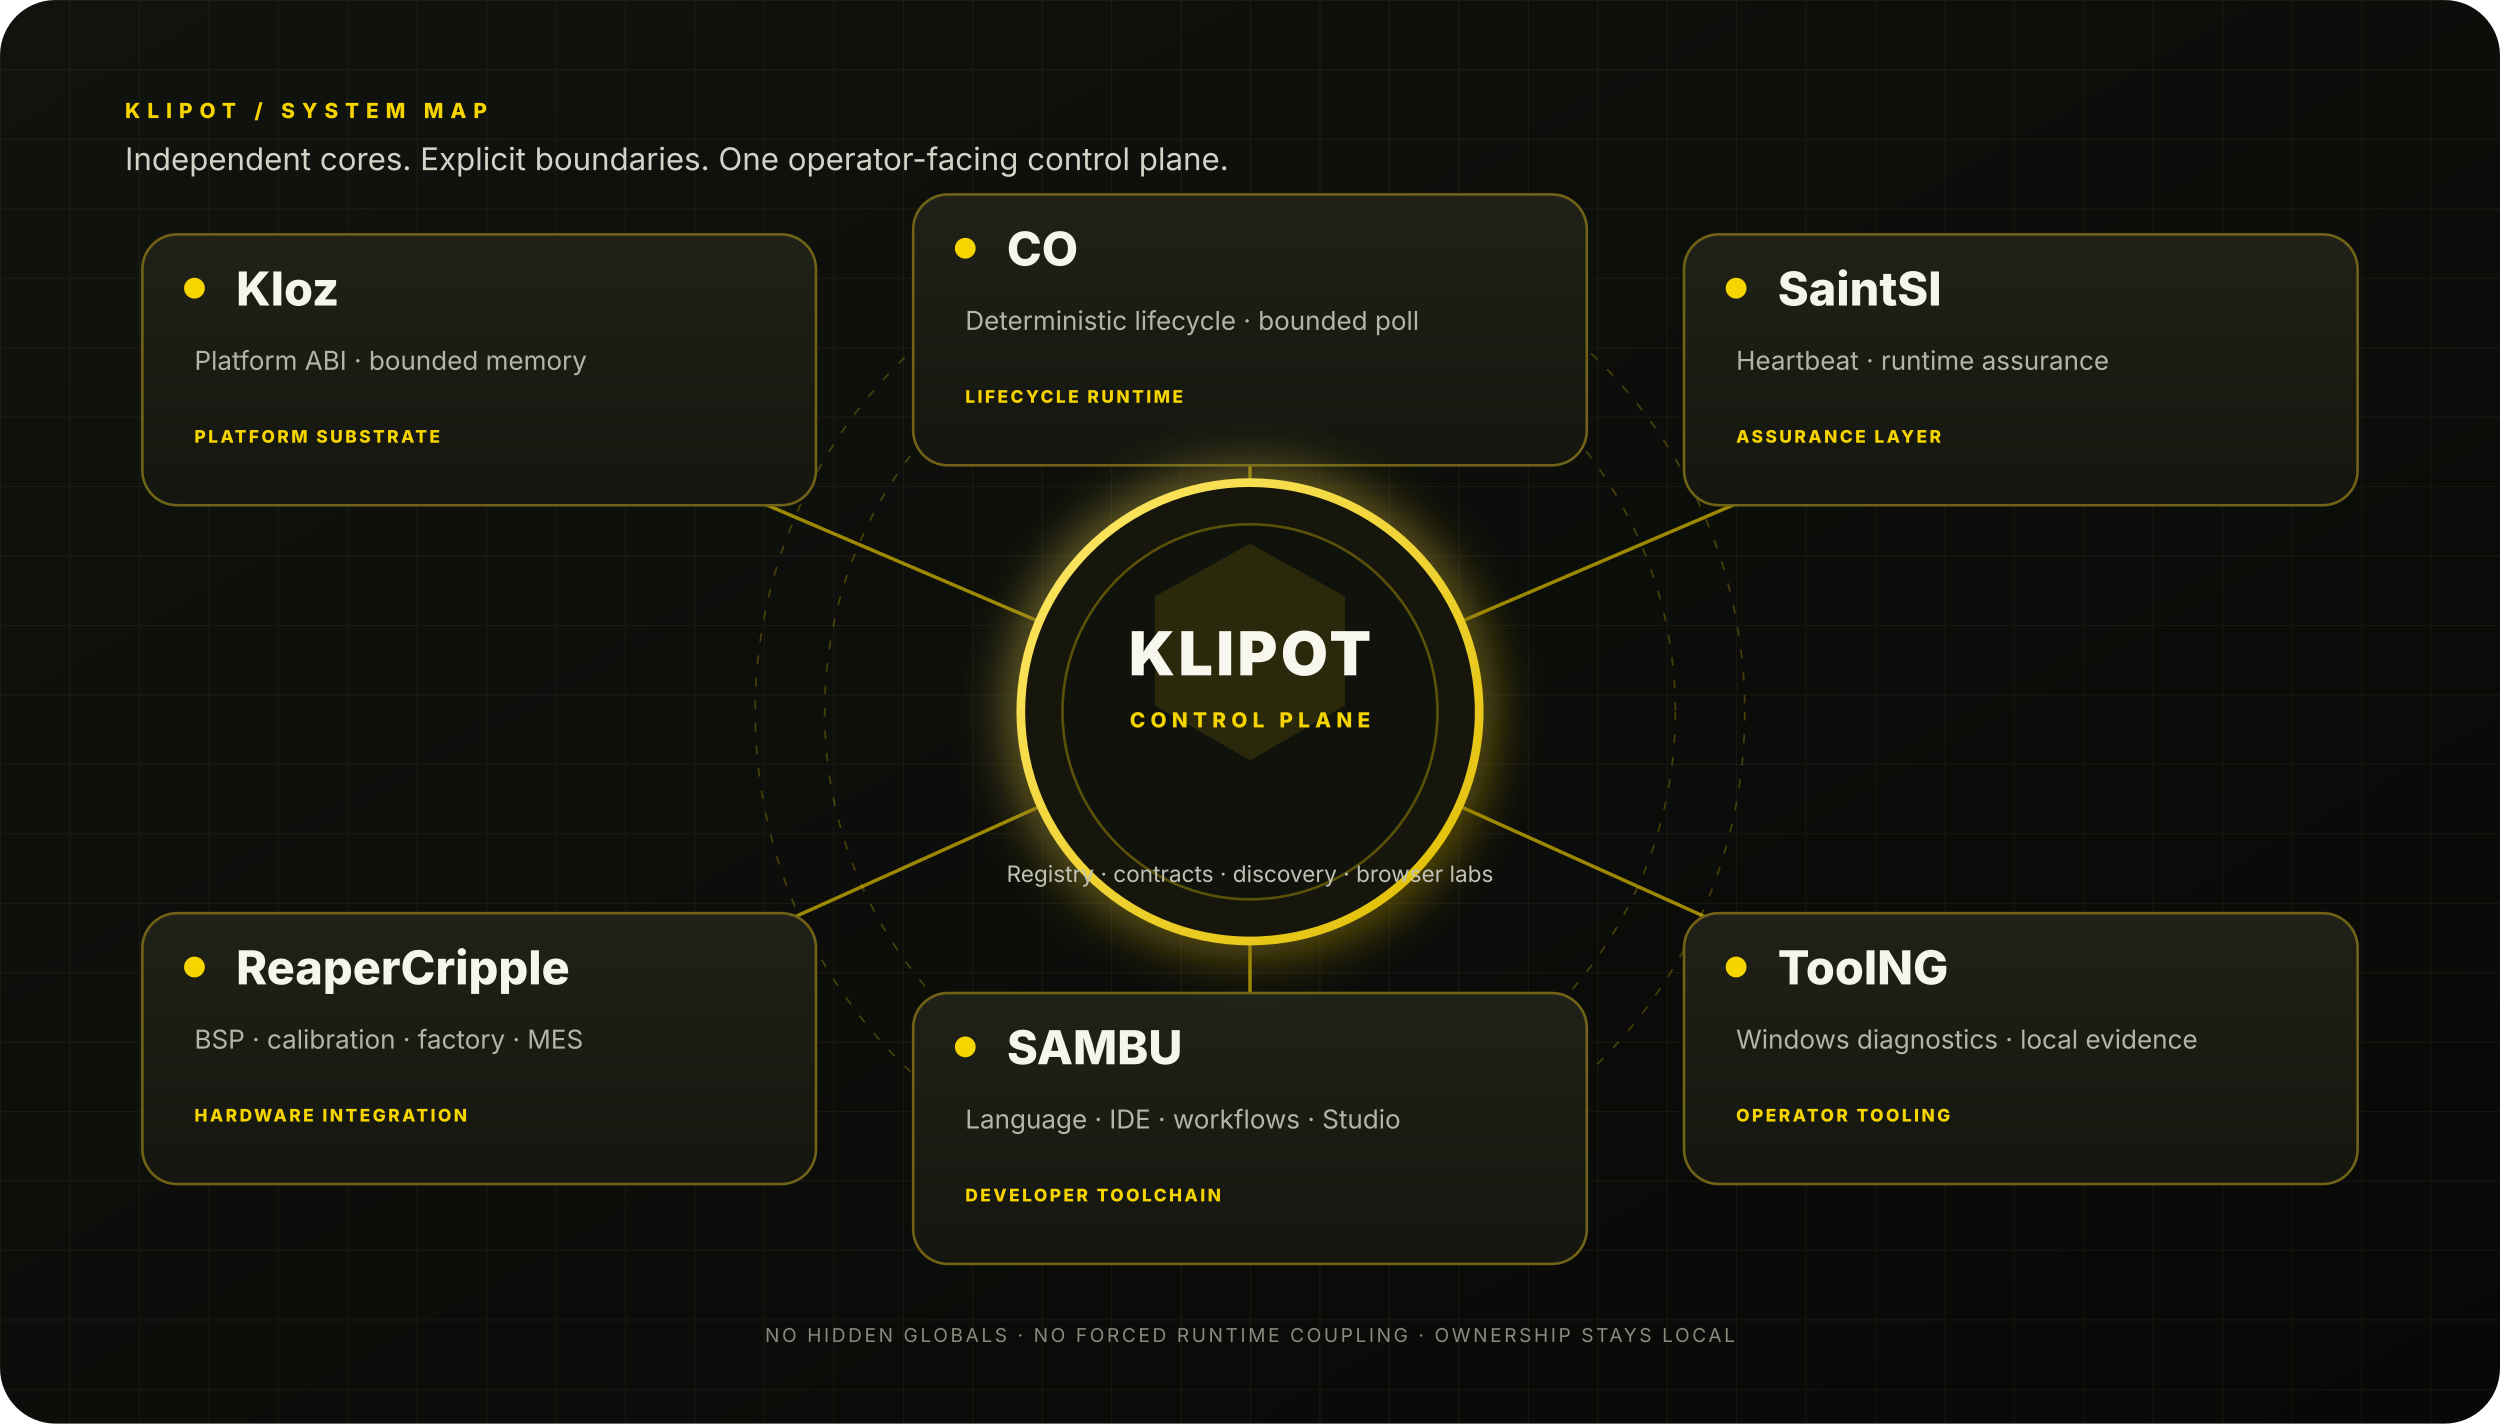
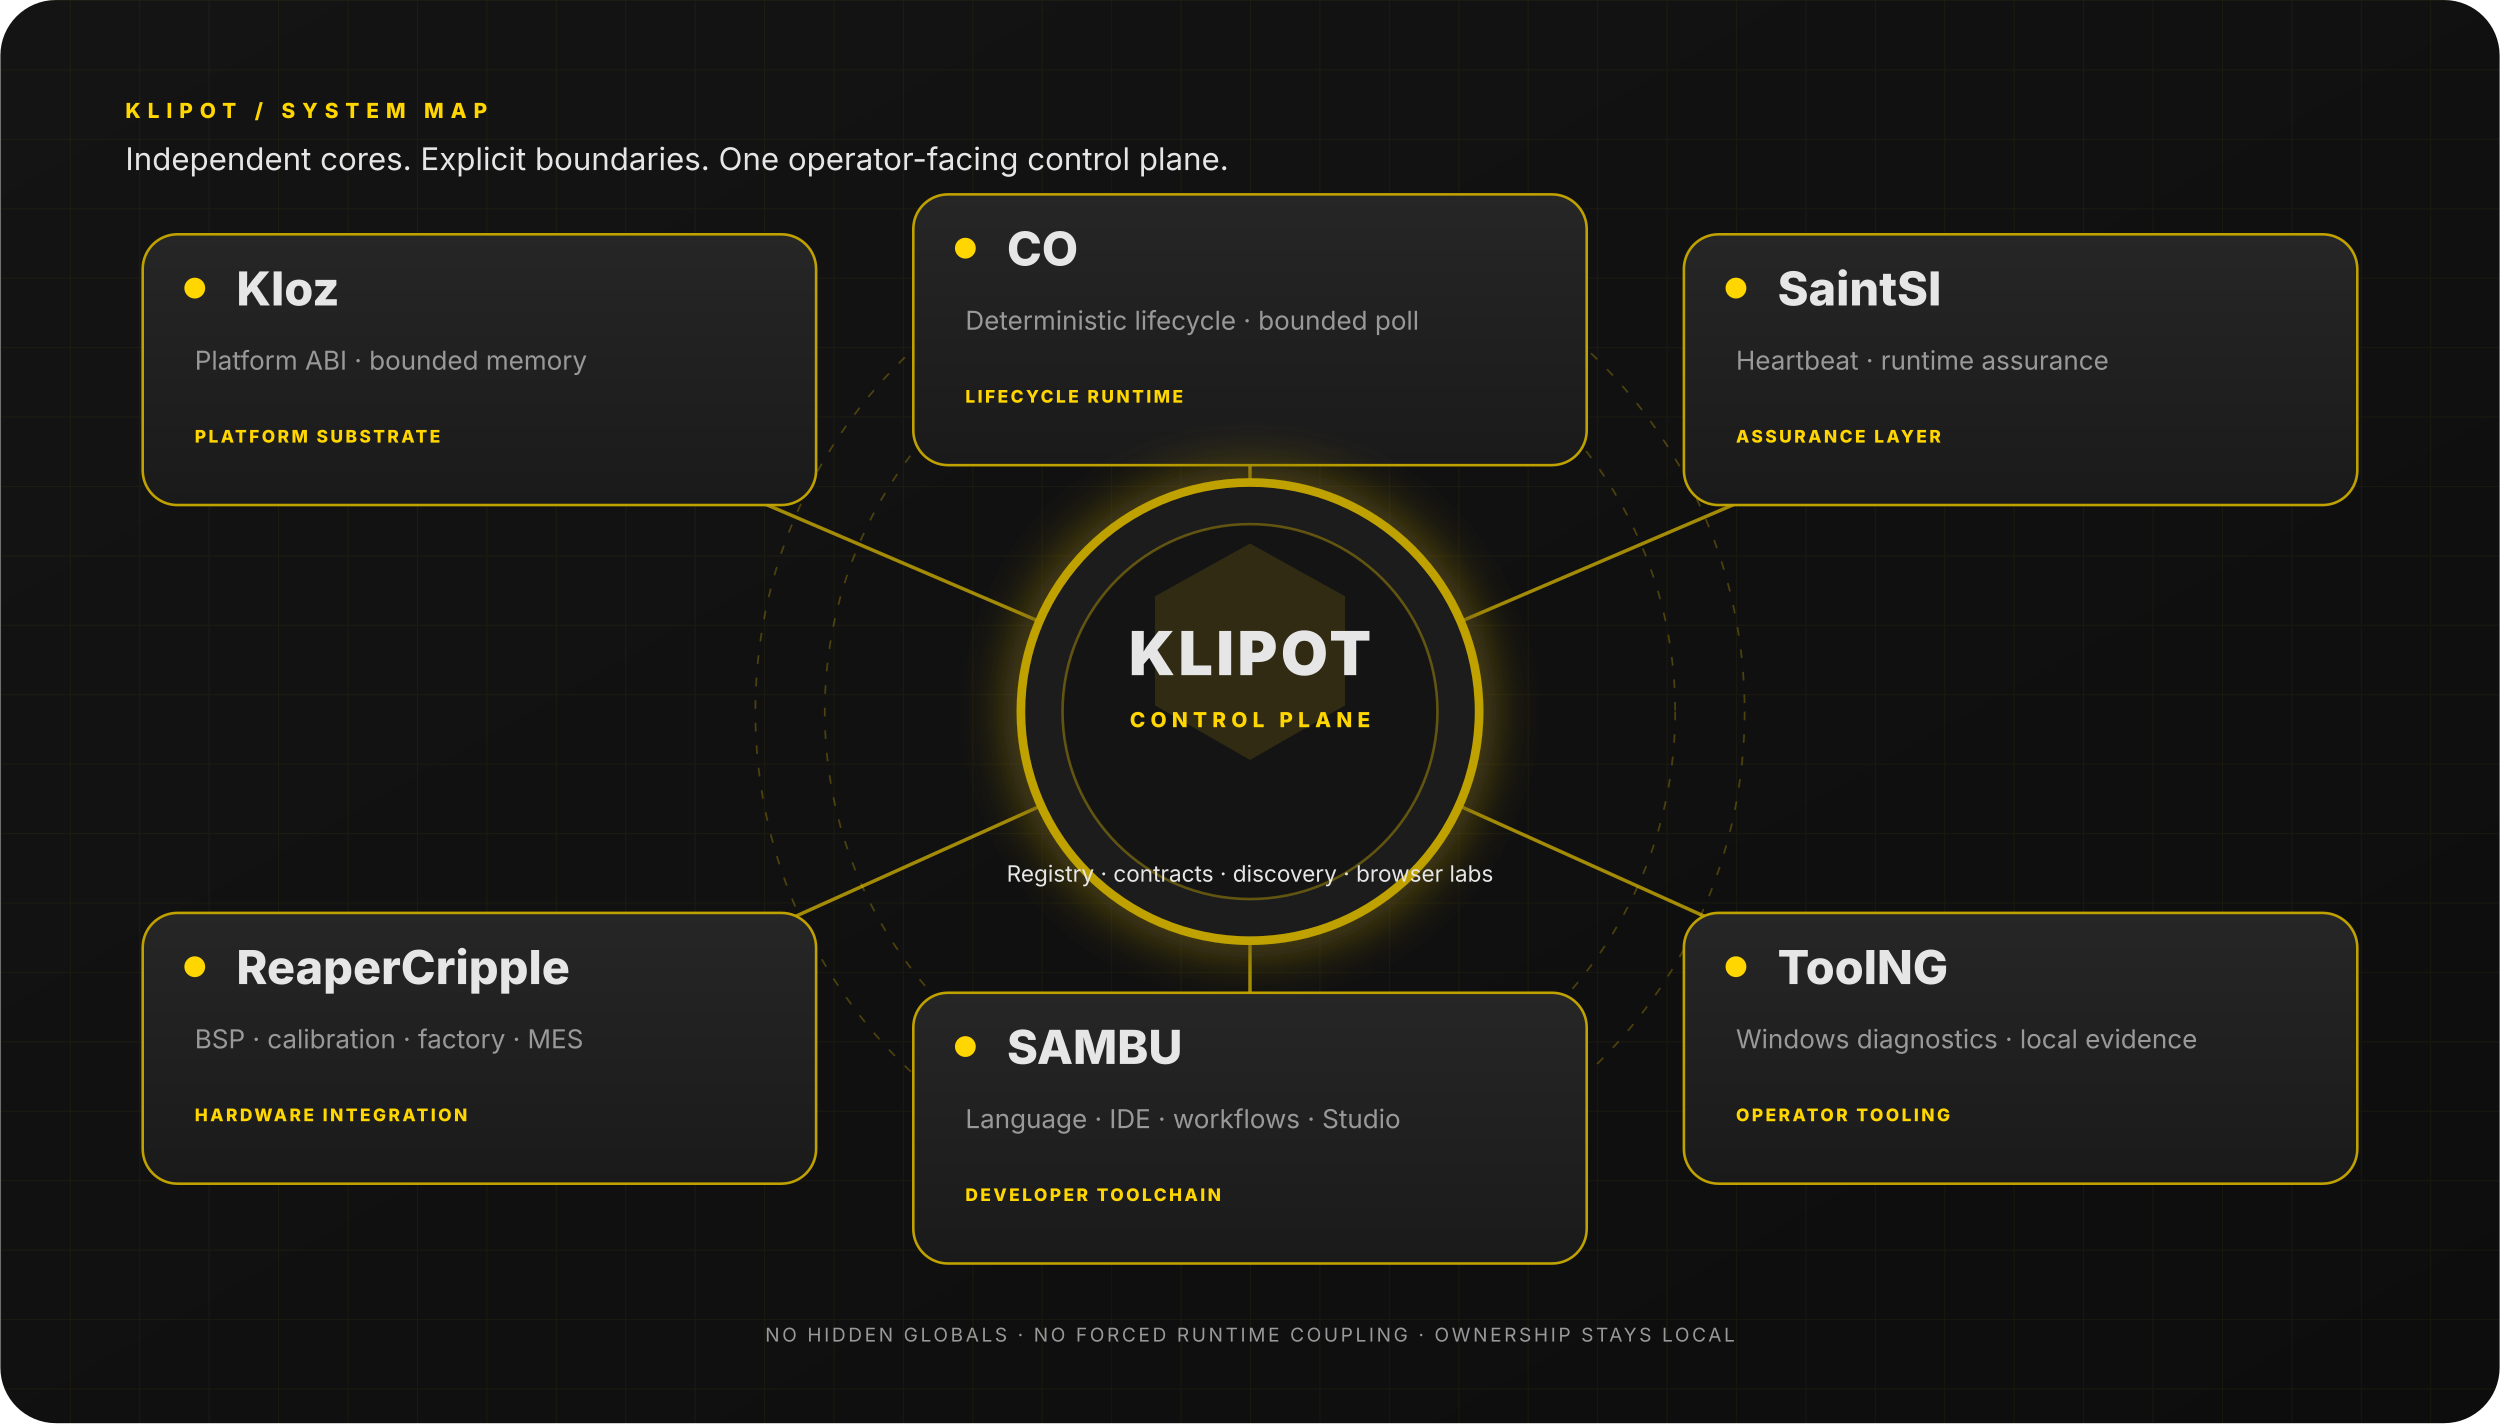
- <svg xmlns="http://www.w3.org/2000/svg" width="1440" height="820" viewBox="0 0 1440 820" role="img" aria-labelledby="title desc">
+ <svg xmlns="http://www.w3.org/2000/svg" width="1920" height="1093" viewBox="0 0 1440 820" role="img" aria-labelledby="title desc">
  <defs>
    <linearGradient id="canvas" x1="0" y1="0" x2="1" y2="1">
-       <stop stop-color="#11130e" />
-       <stop offset="1" stop-color="#080907" />
+       <stop stop-color="#141414" />
+       <stop offset="1" stop-color="#0D0D0D" />
    </linearGradient>
    <linearGradient id="accent" x1="0" y1="0" x2="1" y2="1">
-       <stop stop-color="#ffe96a" />
-       <stop offset="1" stop-color="#e0bd00" />
+       <stop stop-color="#BFA100" />
+       <stop offset="1" stop-color="#BFA100" />
    </linearGradient>
    <linearGradient id="card" x1="0" y1="0" x2="0" y2="1">
-       <stop stop-color="#202219" />
-       <stop offset="1" stop-color="#14160f" />
+       <stop stop-color="#262626" />
+       <stop offset="1" stop-color="#1A1A1A" />
    </linearGradient>
    <filter id="glow" x="-80%" y="-80%" width="260%" height="260%">
      <feGaussianBlur stdDeviation="15" result="b" />
      <feMerge>
        <feMergeNode in="b" />
        <feMergeNode in="SourceGraphic" />
      </feMerge>
    </filter>
    <pattern id="grid" width="40" height="40" patternUnits="userSpaceOnUse">
-       <path d="M40 0H0V40" fill="none" stroke="#d7d18a" stroke-opacity=".07" stroke-width="1" />
+       <path d="M40 0H0V40" fill="none" stroke="#BFA100" stroke-opacity=".07" stroke-width="1" />
    </pattern>
  </defs>
  <rect width="1440" height="820" rx="32" fill="url(#canvas)" />
  <rect width="1440" height="820" rx="32" fill="url(#grid)" />
  <g font-family="Inter,Segoe UI,Arial,sans-serif">
-     <text x="72" y="68" fill="#f5d400" font-size="12" font-weight="800" letter-spacing="4">KLIPOT / SYSTEM MAP</text>
-     <text x="72" y="98" fill="#d3d4c8" font-size="18">Independent cores. Explicit boundaries. One operator-facing control plane.</text>
-     <g fill="none" stroke="#f5d400" stroke-opacity=".62" stroke-width="2">
+     <text x="72" y="68" fill="#FFD600" font-size="12" font-weight="800" letter-spacing="4">KLIPOT / SYSTEM MAP</text>
+     <text x="72" y="98" fill="#E6E6E6" font-size="18">Independent cores. Explicit boundaries. One operator-facing control plane.</text>
+     <g fill="none" stroke="#FFD600" stroke-opacity=".62" stroke-width="2">
      <path d="M720 410L276 220" />
      <path d="M720 410L720 230" />
      <path d="M720 410L1164 220" />
      <path d="M720 410L276 610" />
      <path d="M720 410L720 640" />
      <path d="M720 410L1164 610" />
    </g>
-     <g fill="none" stroke="#f5d400" stroke-opacity=".25" stroke-width="1" stroke-dasharray="5 8">
+     <g fill="none" stroke="#FFD600" stroke-opacity=".25" stroke-width="1" stroke-dasharray="5 8">
      <circle cx="720" cy="410" r="245" />
      <circle cx="720" cy="410" r="285" />
    </g>
    <g>
-       <rect x="82" y="135" width="388" height="156" rx="20" fill="url(#card)" stroke="#706317" stroke-width="1.5" />
-       <rect x="526" y="112" width="388" height="156" rx="20" fill="url(#card)" stroke="#706317" stroke-width="1.5" />
-       <rect x="970" y="135" width="388" height="156" rx="20" fill="url(#card)" stroke="#706317" stroke-width="1.5" />
-       <rect x="82" y="526" width="388" height="156" rx="20" fill="url(#card)" stroke="#706317" stroke-width="1.5" />
-       <rect x="526" y="572" width="388" height="156" rx="20" fill="url(#card)" stroke="#706317" stroke-width="1.5" />
-       <rect x="970" y="526" width="388" height="156" rx="20" fill="url(#card)" stroke="#706317" stroke-width="1.5" />
+       <rect x="82" y="135" width="388" height="156" rx="20" fill="url(#card)" stroke="#BFA100" stroke-width="1.5" />
+       <rect x="526" y="112" width="388" height="156" rx="20" fill="url(#card)" stroke="#BFA100" stroke-width="1.5" />
+       <rect x="970" y="135" width="388" height="156" rx="20" fill="url(#card)" stroke="#BFA100" stroke-width="1.5" />
+       <rect x="82" y="526" width="388" height="156" rx="20" fill="url(#card)" stroke="#BFA100" stroke-width="1.5" />
+       <rect x="526" y="572" width="388" height="156" rx="20" fill="url(#card)" stroke="#BFA100" stroke-width="1.5" />
+       <rect x="970" y="526" width="388" height="156" rx="20" fill="url(#card)" stroke="#BFA100" stroke-width="1.5" />
    </g>
-     <g fill="#f5d400">
+     <g fill="#FFD600">
      <circle cx="112" cy="166" r="6" />
      <circle cx="556" cy="143" r="6" />
      <circle cx="1000" cy="166" r="6" />
      <circle cx="112" cy="557" r="6" />
      <circle cx="556" cy="603" r="6" />
      <circle cx="1000" cy="557" r="6" />
    </g>
-     <g fill="#f6f5ec" font-size="27" font-weight="800">
+     <g fill="#E6E6E6" font-size="27" font-weight="800">
      <text x="136" y="176">Kloz</text>
      <text x="580" y="153">CO</text>
      <text x="1024" y="176">SaintSI</text>
      <text x="136" y="567">ReaperCripple</text>
      <text x="580" y="613">SAMBU</text>
      <text x="1024" y="567">ToolNG</text>
    </g>
-     <g fill="#b4b5a8" font-size="15">
+     <g fill="#999999" font-size="15">
      <text x="112" y="213">Platform ABI · bounded memory</text>
      <text x="556" y="190">Deterministic lifecycle · bounded poll</text>
      <text x="1000" y="213">Heartbeat · runtime assurance</text>
      <text x="112" y="604">BSP · calibration · factory · MES</text>
      <text x="556" y="650">Language · IDE · workflows · Studio</text>
      <text x="1000" y="604">Windows diagnostics · local evidence</text>
    </g>
-     <g fill="#f5d400" font-size="10" font-weight="800" letter-spacing="1.4">
+     <g fill="#FFD600" font-size="10" font-weight="800" letter-spacing="1.4">
      <text x="112" y="255">PLATFORM SUBSTRATE</text>
      <text x="556" y="232">LIFECYCLE RUNTIME</text>
      <text x="1000" y="255">ASSURANCE LAYER</text>
      <text x="112" y="646">HARDWARE INTEGRATION</text>
      <text x="556" y="692">DEVELOPER TOOLCHAIN</text>
      <text x="1000" y="646">OPERATOR TOOLING</text>
    </g>
    <g filter="url(#glow)">
-       <circle cx="720" cy="410" r="132" fill="#15170f" stroke="url(#accent)" stroke-width="5" />
+       <circle cx="720" cy="410" r="132" fill="#1A1A1A" stroke="url(#accent)" stroke-width="5" />
    </g>
-     <circle cx="720" cy="410" r="108" fill="#10120c" stroke="#f5d400" stroke-opacity=".32" stroke-width="1.5" />
-     <path d="M666 344L720 314L774 344V406L720 437L666 406Z" fill="#f5d400" opacity=".12" stroke="#f5d400" stroke-width="1.5" />
-     <text x="720" y="389" fill="#f8f7ed" text-anchor="middle" font-size="35" font-weight="900" letter-spacing="2">KLIPOT</text>
-     <text x="720" y="419" fill="#f5d400" text-anchor="middle" font-size="12" font-weight="800" letter-spacing="3">CONTROL PLANE</text>
-     <text x="720" y="508" fill="#c1c2b5" text-anchor="middle" font-size="13">Registry · contracts · discovery · browser labs</text>
-     <text x="720" y="773" fill="#888b7d" text-anchor="middle" font-size="11" letter-spacing="1.5">NO HIDDEN GLOBALS · NO FORCED RUNTIME COUPLING · OWNERSHIP STAYS LOCAL</text>
+     <circle cx="720" cy="410" r="108" fill="#141414" stroke="#FFD600" stroke-opacity=".32" stroke-width="1.5" />
+     <path d="M666 344L720 314L774 344V406L720 437L666 406Z" fill="#FFD600" opacity=".12" stroke="#FFD600" stroke-width="1.5" />
+     <text x="720" y="389" fill="#E6E6E6" text-anchor="middle" font-size="35" font-weight="900" letter-spacing="2">KLIPOT</text>
+     <text x="720" y="419" fill="#FFD600" text-anchor="middle" font-size="12" font-weight="800" letter-spacing="3">CONTROL PLANE</text>
+     <text x="720" y="508" fill="#E6E6E6" text-anchor="middle" font-size="13">Registry · contracts · discovery · browser labs</text>
+     <text x="720" y="773" fill="#999999" text-anchor="middle" font-size="11" letter-spacing="1.5">NO HIDDEN GLOBALS · NO FORCED RUNTIME COUPLING · OWNERSHIP STAYS LOCAL</text>
  </g>
</svg>
